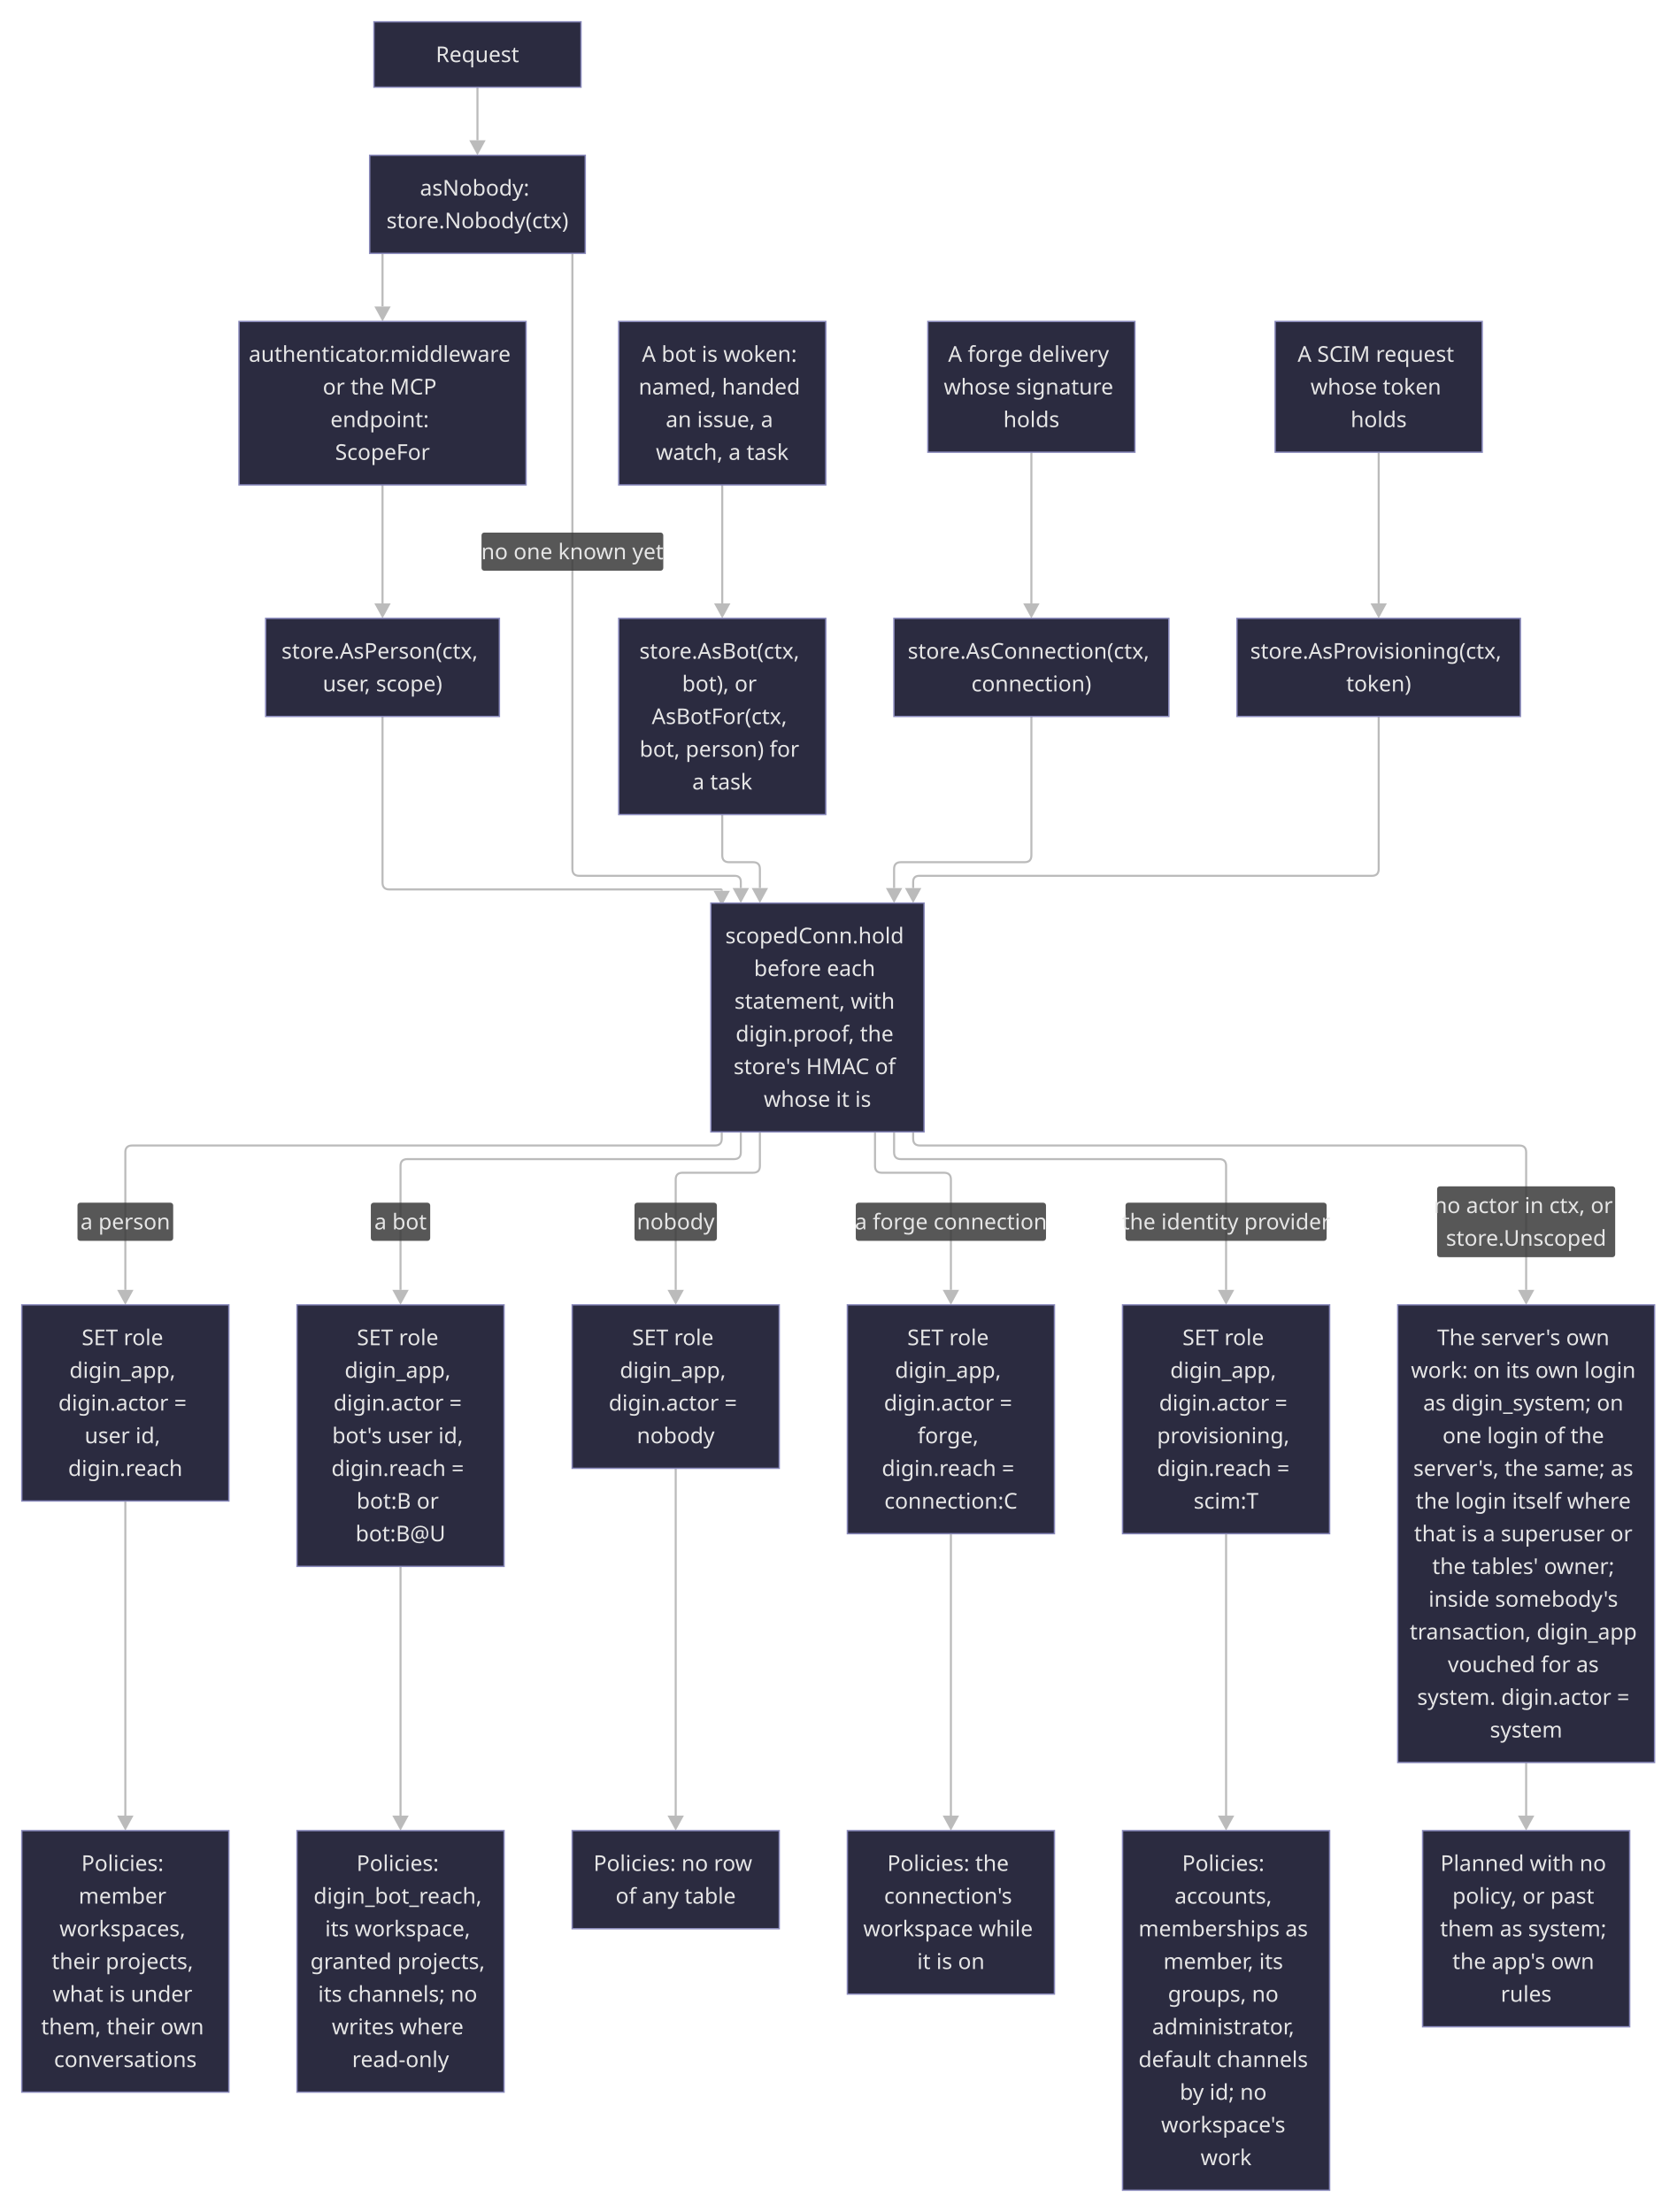
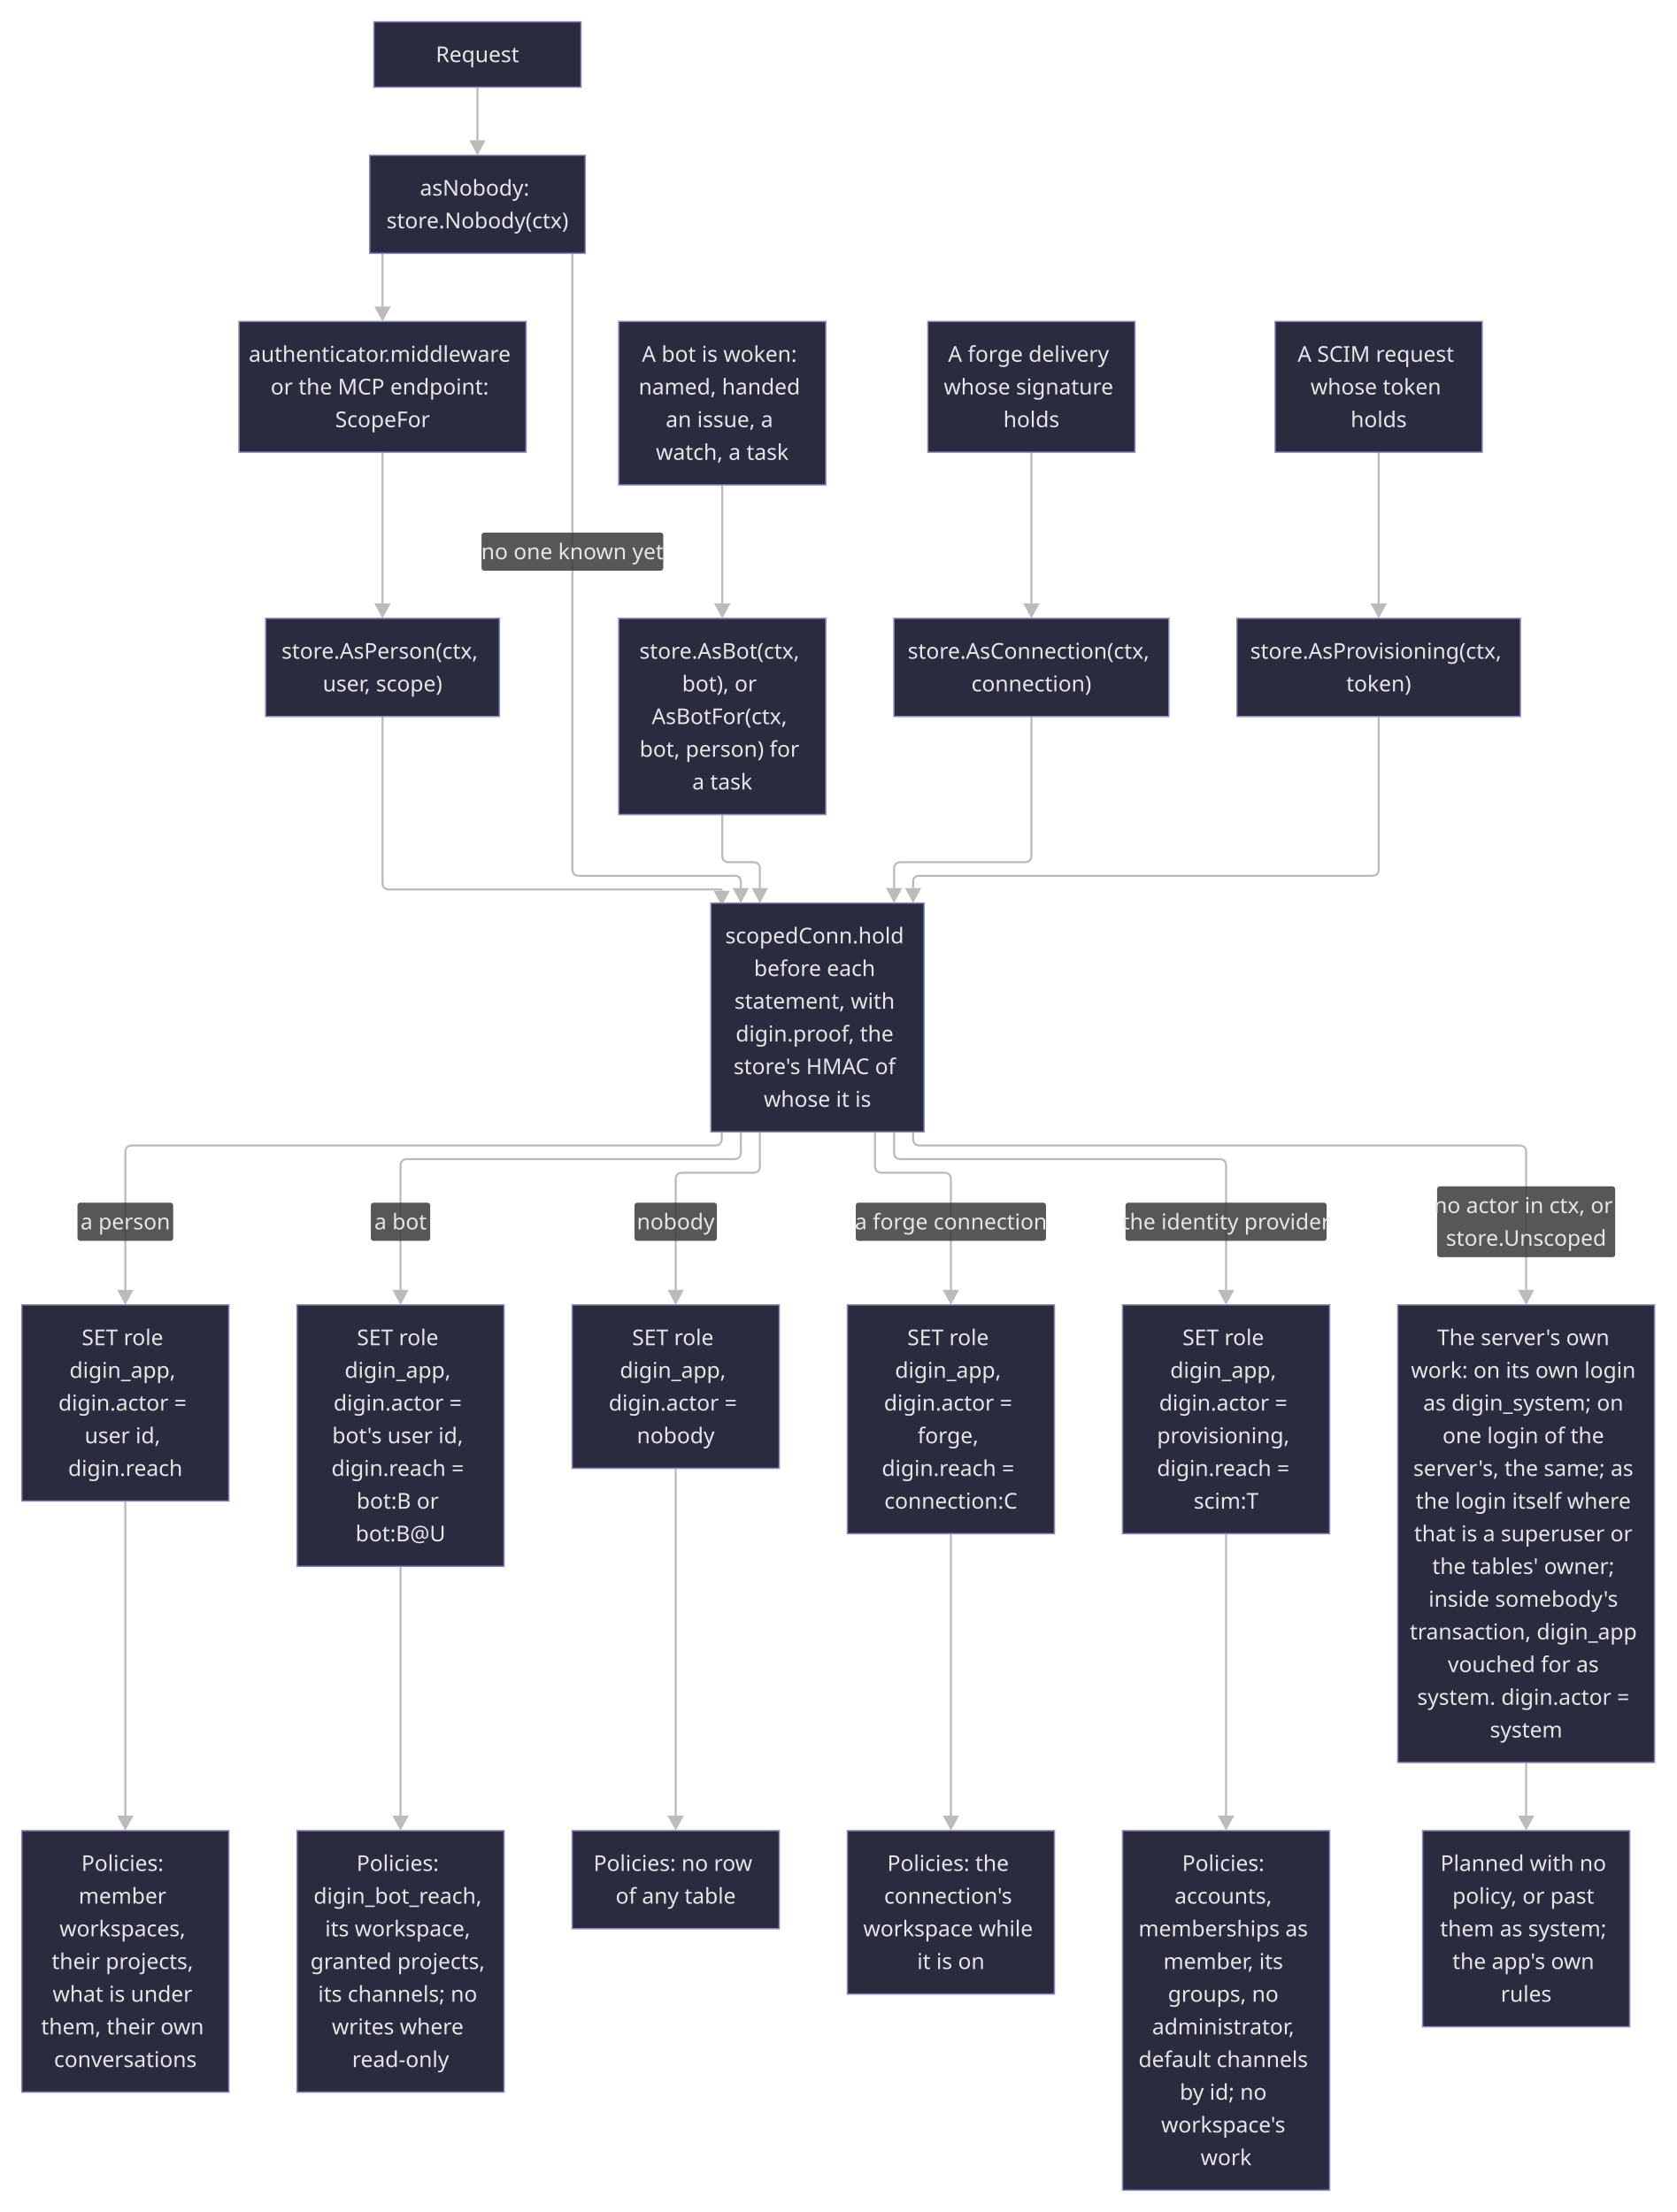
<svg xmlns="http://www.w3.org/2000/svg" role="img" width="1230.53" height="1624" viewBox="0 0 1230.53 1624" font-family="sans-serif" font-size="16">
  <defs>
    <marker id="mxxxd5a-arrow-0" viewBox="0 0 11 12" refX="0" refY="6" markerUnits="userSpaceOnUse" markerWidth="11" markerHeight="12" orient="auto-start-reverse">
      <path d="M0,0 L11,6 L0,12 z" fill="#bbbbbb" />
    </marker>
  </defs>
  <g transform="translate(16,16)">
    <path d="M334.48,48 L334.48,87" fill="none" stroke="#bbbbbb" stroke-width="1.5" marker-end="url(#mxxxd5a-arrow-0)" />
    <path d="M264.79,170 L264.79,209" fill="none" stroke="#bbbbbb" stroke-width="1.5" marker-end="url(#mxxxd5a-arrow-0)" />
-     <path d="M264.79,340 L264.79,427" fill="none" stroke="#bbbbbb" stroke-width="1.5" marker-end="url(#mxxxd5a-arrow-0)" />
+     <path d="M264.79,316 L264.79,427" fill="none" stroke="#bbbbbb" stroke-width="1.5" marker-end="url(#mxxxd5a-arrow-0)" />
    <path d="M514.16,340 L514.16,427" fill="none" stroke="#bbbbbb" stroke-width="1.5" marker-end="url(#mxxxd5a-arrow-0)" />
    <path d="M741.08,316 L741.08,427" fill="none" stroke="#bbbbbb" stroke-width="1.5" marker-end="url(#mxxxd5a-arrow-0)" />
    <path d="M996.02,316 L996.02,427" fill="none" stroke="#bbbbbb" stroke-width="1.5" marker-end="url(#mxxxd5a-arrow-0)" />
    <path d="M996.02,510 L996.02,622 Q996.02,627 991.02,627 L658.8,627 Q654.3,627 654.3,631.5 L654.3,636" fill="none" stroke="#bbbbbb" stroke-width="1.5" marker-end="url(#mxxxd5a-arrow-0)" />
    <path d="M264.79,510 L264.79,632 Q264.79,637 269.79,637 L513.29,637 Q513.79,637 513.79,637.5 L513.79,638" fill="none" stroke="#bbbbbb" stroke-width="1.5" marker-end="url(#mxxxd5a-arrow-0)" />
    <path d="M404.16,170 L404.16,622 Q404.16,627 409.16,627 L523.29,627 Q527.79,627 527.79,631.5 L527.79,636" fill="none" stroke="#bbbbbb" stroke-width="1.5" marker-end="url(#mxxxd5a-arrow-0)" />
    <path d="M514.16,582 L514.16,612 Q514.16,617 519.16,617 L536.79,617 Q541.79,617 541.79,622 L541.79,636" fill="none" stroke="#bbbbbb" stroke-width="1.5" marker-end="url(#mxxxd5a-arrow-0)" />
    <path d="M741.08,510 L741.08,612 Q741.08,617 736.08,617 L645.3,617 Q640.3,617 640.3,622 L640.3,636" fill="none" stroke="#bbbbbb" stroke-width="1.5" marker-end="url(#mxxxd5a-arrow-0)" />
    <path d="M513.79,815 L513.79,820 Q513.79,825 508.79,825 L81,825 Q76,825 76,830 L76,931" fill="none" stroke="#bbbbbb" stroke-width="1.5" marker-end="url(#mxxxd5a-arrow-0)" />
    <path d="M527.79,815 L527.79,830 Q527.79,835 522.79,835 L283,835 Q278,835 278,840 L278,931" fill="none" stroke="#bbbbbb" stroke-width="1.5" marker-end="url(#mxxxd5a-arrow-0)" />
    <path d="M541.79,815 L541.79,840 Q541.79,845 536.79,845 L485,845 Q480,845 480,850 L480,931" fill="none" stroke="#bbbbbb" stroke-width="1.5" marker-end="url(#mxxxd5a-arrow-0)" />
    <path d="M626.3,815 L626.3,840 Q626.3,845 631.3,845 L677,845 Q682,845 682,850 L682,931" fill="none" stroke="#bbbbbb" stroke-width="1.5" marker-end="url(#mxxxd5a-arrow-0)" />
    <path d="M640.3,815 L640.3,830 Q640.3,835 645.3,835 L879,835 Q884,835 884,840 L884,931" fill="none" stroke="#bbbbbb" stroke-width="1.5" marker-end="url(#mxxxd5a-arrow-0)" />
    <path d="M654.3,815 L654.3,820 Q654.3,825 659.3,825 L1099.26,825 Q1104.26,825 1104.26,830 L1104.26,931" fill="none" stroke="#bbbbbb" stroke-width="1.5" marker-end="url(#mxxxd5a-arrow-0)" />
    <path d="M76,1086 L76,1317" fill="none" stroke="#bbbbbb" stroke-width="1.5" marker-end="url(#mxxxd5a-arrow-0)" />
    <path d="M278,1134 L278,1317" fill="none" stroke="#bbbbbb" stroke-width="1.5" marker-end="url(#mxxxd5a-arrow-0)" />
    <path d="M480,1062 L480,1317" fill="none" stroke="#bbbbbb" stroke-width="1.5" marker-end="url(#mxxxd5a-arrow-0)" />
    <path d="M682,1110 L682,1317" fill="none" stroke="#bbbbbb" stroke-width="1.5" marker-end="url(#mxxxd5a-arrow-0)" />
    <path d="M884,1110 L884,1317" fill="none" stroke="#bbbbbb" stroke-width="1.5" marker-end="url(#mxxxd5a-arrow-0)" />
    <path d="M1104.26,1278 L1104.26,1317" fill="none" stroke="#bbbbbb" stroke-width="1.5" marker-end="url(#mxxxd5a-arrow-0)" />
    <rect x="337.46" y="375" width="133.41" height="28" rx="2" fill="#3a3a3a" fill-opacity="0.85" />
    <text fill="#e6e6e6" text-anchor="middle">
      <tspan x="404.16" y="394.6">no one known yet</tspan>
    </text>
    <rect x="40.87" y="867" width="70.26" height="28" rx="2" fill="#3a3a3a" fill-opacity="0.85" />
    <text fill="#e6e6e6" text-anchor="middle">
      <tspan x="76" y="886.6">a person</tspan>
    </text>
    <rect x="256.21" y="867" width="43.58" height="28" rx="2" fill="#3a3a3a" fill-opacity="0.85" />
    <text fill="#e6e6e6" text-anchor="middle">
      <tspan x="278" y="886.6">a bot</tspan>
    </text>
    <rect x="449.76" y="867" width="60.48" height="28" rx="2" fill="#3a3a3a" fill-opacity="0.85" />
    <text fill="#e6e6e6" text-anchor="middle">
      <tspan x="480" y="886.6">nobody</tspan>
    </text>
    <rect x="612.18" y="867" width="139.63" height="28" rx="2" fill="#3a3a3a" fill-opacity="0.85" />
    <text fill="#e6e6e6" text-anchor="middle">
      <tspan x="682" y="886.6">a forge connection</tspan>
    </text>
    <rect x="810.19" y="867" width="147.62" height="28" rx="2" fill="#3a3a3a" fill-opacity="0.85" />
    <text fill="#e6e6e6" text-anchor="middle">
      <tspan x="884" y="886.6">the identity provider</tspan>
    </text>
    <rect x="1038.9" y="855" width="130.72" height="52" rx="2" fill="#3a3a3a" fill-opacity="0.85" />
    <text fill="#e6e6e6" text-anchor="middle">
      <tspan x="1104.26" y="874.6">no actor in ctx, or</tspan>
      <tspan x="1104.26" y="898.6">store.Unscoped</tspan>
    </text>
    <rect x="258.48" y="0" width="152" height="48" fill="#2b2b40" stroke="#8888bb" />
    <text fill="#e6e6e6" text-anchor="middle">
      <tspan x="334.48" y="29.6">Request</tspan>
    </text>
    <rect x="255.35" y="98" width="158.26" height="72" fill="#2b2b40" stroke="#8888bb" />
    <text fill="#e6e6e6" text-anchor="middle">
      <tspan x="334.48" y="127.6">asNobody:</tspan>
      <tspan x="334.48" y="151.6">store.Nobody(ctx)</tspan>
    </text>
-     <rect x="159.42" y="220" width="210.74" height="120" fill="#2b2b40" stroke="#8888bb" />
+     <rect x="159.42" y="220" width="210.74" height="96" fill="#2b2b40" stroke="#8888bb" />
    <text fill="#e6e6e6" text-anchor="middle">
      <tspan x="264.79" y="249.6">authenticator.middleware</tspan>
-       <tspan x="264.79" y="273.6">or the MCP</tspan>
-       <tspan x="264.79" y="297.6">endpoint:</tspan>
-       <tspan x="264.79" y="321.6">ScopeFor</tspan>
+       <tspan x="264.79" y="273.6">or the MCP endpoint:</tspan>
+       <tspan x="264.79" y="297.6">ScopeFor</tspan>
    </text>
    <rect x="178.99" y="438" width="171.6" height="72" fill="#2b2b40" stroke="#8888bb" />
    <text fill="#e6e6e6" text-anchor="middle">
      <tspan x="264.79" y="467.6">store.AsPerson(ctx,</tspan>
      <tspan x="264.79" y="491.6">user, scope)</tspan>
    </text>
    <rect x="438.16" y="220" width="152" height="120" fill="#2b2b40" stroke="#8888bb" />
    <text fill="#e6e6e6" text-anchor="middle">
      <tspan x="514.16" y="249.6">A bot is woken:</tspan>
      <tspan x="514.16" y="273.6">named, handed</tspan>
      <tspan x="514.16" y="297.6">an issue, a</tspan>
      <tspan x="514.16" y="321.6">watch, a task</tspan>
    </text>
    <rect x="438.16" y="438" width="152" height="144" fill="#2b2b40" stroke="#8888bb" />
    <text fill="#e6e6e6" text-anchor="middle">
      <tspan x="514.16" y="467.6">store.AsBot(ctx,</tspan>
      <tspan x="514.16" y="491.6">bot), or</tspan>
      <tspan x="514.16" y="515.6">AsBotFor(ctx,</tspan>
      <tspan x="514.16" y="539.6">bot, person) for</tspan>
      <tspan x="514.16" y="563.6">a task</tspan>
    </text>
    <rect x="665.08" y="220" width="152" height="96" fill="#2b2b40" stroke="#8888bb" />
    <text fill="#e6e6e6" text-anchor="middle">
      <tspan x="741.08" y="249.6">A forge delivery</tspan>
      <tspan x="741.08" y="273.6">whose signature</tspan>
      <tspan x="741.08" y="297.6">holds</tspan>
    </text>
    <rect x="640.16" y="438" width="201.84" height="72" fill="#2b2b40" stroke="#8888bb" />
    <text fill="#e6e6e6" text-anchor="middle">
      <tspan x="741.08" y="467.6">store.AsConnection(ctx,</tspan>
      <tspan x="741.08" y="491.6">connection)</tspan>
    </text>
    <rect x="920.02" y="220" width="152" height="96" fill="#2b2b40" stroke="#8888bb" />
    <text fill="#e6e6e6" text-anchor="middle">
      <tspan x="996.02" y="249.6">A SCIM request</tspan>
      <tspan x="996.02" y="273.6">whose token</tspan>
      <tspan x="996.02" y="297.6">holds</tspan>
    </text>
    <rect x="892" y="438" width="208.05" height="72" fill="#2b2b40" stroke="#8888bb" />
    <text fill="#e6e6e6" text-anchor="middle">
      <tspan x="996.02" y="467.6">store.AsProvisioning(ctx,</tspan>
      <tspan x="996.02" y="491.6">token)</tspan>
    </text>
    <rect x="505.79" y="647" width="156.51" height="168" fill="#2b2b40" stroke="#8888bb" />
    <text fill="#e6e6e6" text-anchor="middle">
      <tspan x="584.04" y="676.6">scopedConn.hold</tspan>
      <tspan x="584.04" y="700.6">before each</tspan>
      <tspan x="584.04" y="724.6">statement, with</tspan>
      <tspan x="584.04" y="748.6">digin.proof, the</tspan>
      <tspan x="584.04" y="772.6">store's HMAC of</tspan>
      <tspan x="584.04" y="796.6">whose it is</tspan>
    </text>
    <rect x="0" y="942" width="152" height="144" fill="#2b2b40" stroke="#8888bb" />
    <text fill="#e6e6e6" text-anchor="middle">
      <tspan x="76" y="971.6">SET role</tspan>
      <tspan x="76" y="995.6">digin_app,</tspan>
      <tspan x="76" y="1019.6">digin.actor =</tspan>
      <tspan x="76" y="1043.6">user id,</tspan>
      <tspan x="76" y="1067.6">digin.reach</tspan>
    </text>
    <rect x="202" y="942" width="152" height="192" fill="#2b2b40" stroke="#8888bb" />
    <text fill="#e6e6e6" text-anchor="middle">
      <tspan x="278" y="971.6">SET role</tspan>
      <tspan x="278" y="995.6">digin_app,</tspan>
      <tspan x="278" y="1019.6">digin.actor =</tspan>
      <tspan x="278" y="1043.6">bot's user id,</tspan>
      <tspan x="278" y="1067.6">digin.reach =</tspan>
      <tspan x="278" y="1091.6">bot:B or</tspan>
      <tspan x="278" y="1115.6">bot:B@U</tspan>
    </text>
    <rect x="404" y="942" width="152" height="120" fill="#2b2b40" stroke="#8888bb" />
    <text fill="#e6e6e6" text-anchor="middle">
      <tspan x="480" y="971.6">SET role</tspan>
      <tspan x="480" y="995.6">digin_app,</tspan>
      <tspan x="480" y="1019.6">digin.actor =</tspan>
      <tspan x="480" y="1043.6">nobody</tspan>
    </text>
    <rect x="606" y="942" width="152" height="168" fill="#2b2b40" stroke="#8888bb" />
    <text fill="#e6e6e6" text-anchor="middle">
      <tspan x="682" y="971.6">SET role</tspan>
      <tspan x="682" y="995.6">digin_app,</tspan>
      <tspan x="682" y="1019.6">digin.actor =</tspan>
      <tspan x="682" y="1043.6">forge,</tspan>
      <tspan x="682" y="1067.6">digin.reach =</tspan>
      <tspan x="682" y="1091.6">connection:C</tspan>
    </text>
    <rect x="808" y="942" width="152" height="168" fill="#2b2b40" stroke="#8888bb" />
    <text fill="#e6e6e6" text-anchor="middle">
      <tspan x="884" y="971.6">SET role</tspan>
      <tspan x="884" y="995.6">digin_app,</tspan>
      <tspan x="884" y="1019.6">digin.actor =</tspan>
      <tspan x="884" y="1043.6">provisioning,</tspan>
      <tspan x="884" y="1067.6">digin.reach =</tspan>
      <tspan x="884" y="1091.6">scim:T</tspan>
    </text>
    <rect x="1010" y="942" width="188.53" height="336" fill="#2b2b40" stroke="#8888bb" />
    <text fill="#e6e6e6" text-anchor="middle">
      <tspan x="1104.26" y="971.6">The server's own</tspan>
      <tspan x="1104.26" y="995.6">work: on its own login</tspan>
      <tspan x="1104.26" y="1019.6">as digin_system; on</tspan>
      <tspan x="1104.26" y="1043.6">one login of the</tspan>
      <tspan x="1104.26" y="1067.6">server's, the same; as</tspan>
      <tspan x="1104.26" y="1091.6">the login itself where</tspan>
      <tspan x="1104.26" y="1115.6">that is a superuser or</tspan>
      <tspan x="1104.26" y="1139.6">the tables' owner;</tspan>
      <tspan x="1104.26" y="1163.6">inside somebody's</tspan>
      <tspan x="1104.26" y="1187.6">transaction, digin_app</tspan>
      <tspan x="1104.26" y="1211.6">vouched for as</tspan>
      <tspan x="1104.26" y="1235.6">system. digin.actor =</tspan>
      <tspan x="1104.26" y="1259.6">system</tspan>
    </text>
    <rect x="0" y="1328" width="152" height="192" fill="#2b2b40" stroke="#8888bb" />
    <text fill="#e6e6e6" text-anchor="middle">
      <tspan x="76" y="1357.6">Policies:</tspan>
      <tspan x="76" y="1381.6">member</tspan>
      <tspan x="76" y="1405.6">workspaces,</tspan>
      <tspan x="76" y="1429.6">their projects,</tspan>
      <tspan x="76" y="1453.6">what is under</tspan>
      <tspan x="76" y="1477.6">them, their own</tspan>
      <tspan x="76" y="1501.6">conversations</tspan>
    </text>
    <rect x="202" y="1328" width="152" height="192" fill="#2b2b40" stroke="#8888bb" />
    <text fill="#e6e6e6" text-anchor="middle">
      <tspan x="278" y="1357.6">Policies:</tspan>
      <tspan x="278" y="1381.6">digin_bot_reach,</tspan>
      <tspan x="278" y="1405.6">its workspace,</tspan>
      <tspan x="278" y="1429.6">granted projects,</tspan>
      <tspan x="278" y="1453.6">its channels; no</tspan>
      <tspan x="278" y="1477.6">writes where</tspan>
      <tspan x="278" y="1501.6">read-only</tspan>
    </text>
    <rect x="404" y="1328" width="152" height="72" fill="#2b2b40" stroke="#8888bb" />
    <text fill="#e6e6e6" text-anchor="middle">
      <tspan x="480" y="1357.6">Policies: no row</tspan>
      <tspan x="480" y="1381.6">of any table</tspan>
    </text>
    <rect x="606" y="1328" width="152" height="120" fill="#2b2b40" stroke="#8888bb" />
    <text fill="#e6e6e6" text-anchor="middle">
      <tspan x="682" y="1357.6">Policies: the</tspan>
      <tspan x="682" y="1381.6">connection's</tspan>
      <tspan x="682" y="1405.6">workspace while</tspan>
      <tspan x="682" y="1429.6">it is on</tspan>
    </text>
    <rect x="808" y="1328" width="152" height="264" fill="#2b2b40" stroke="#8888bb" />
    <text fill="#e6e6e6" text-anchor="middle">
      <tspan x="884" y="1357.6">Policies:</tspan>
      <tspan x="884" y="1381.6">accounts,</tspan>
      <tspan x="884" y="1405.6">memberships as</tspan>
      <tspan x="884" y="1429.6">member, its</tspan>
      <tspan x="884" y="1453.6">groups, no</tspan>
      <tspan x="884" y="1477.6">administrator,</tspan>
      <tspan x="884" y="1501.6">default channels</tspan>
      <tspan x="884" y="1525.6">by id; no</tspan>
      <tspan x="884" y="1549.6">workspace's</tspan>
      <tspan x="884" y="1573.6">work</tspan>
    </text>
    <rect x="1028.26" y="1328" width="152" height="144" fill="#2b2b40" stroke="#8888bb" />
    <text fill="#e6e6e6" text-anchor="middle">
      <tspan x="1104.26" y="1357.6">Planned with no</tspan>
      <tspan x="1104.26" y="1381.6">policy, or past</tspan>
      <tspan x="1104.26" y="1405.6">them as system;</tspan>
      <tspan x="1104.26" y="1429.6">the app's own</tspan>
      <tspan x="1104.26" y="1453.6">rules</tspan>
    </text>
  </g>
</svg>
